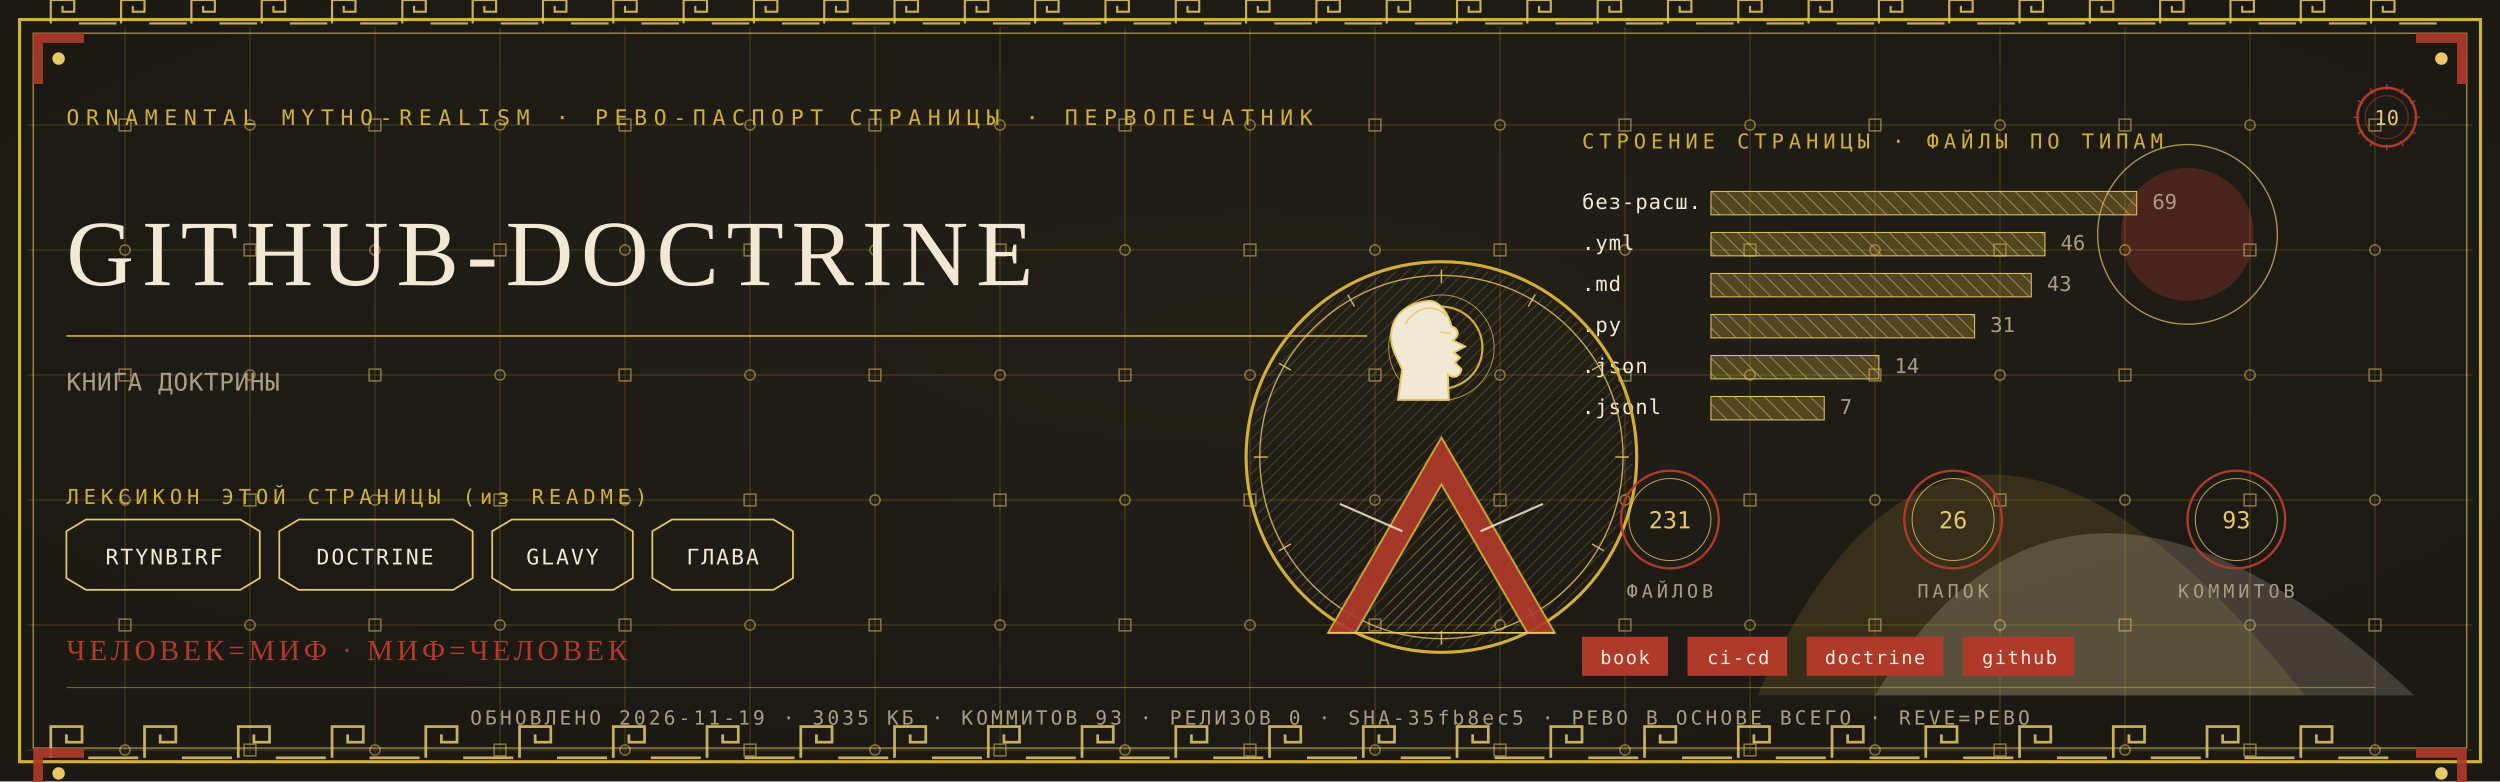
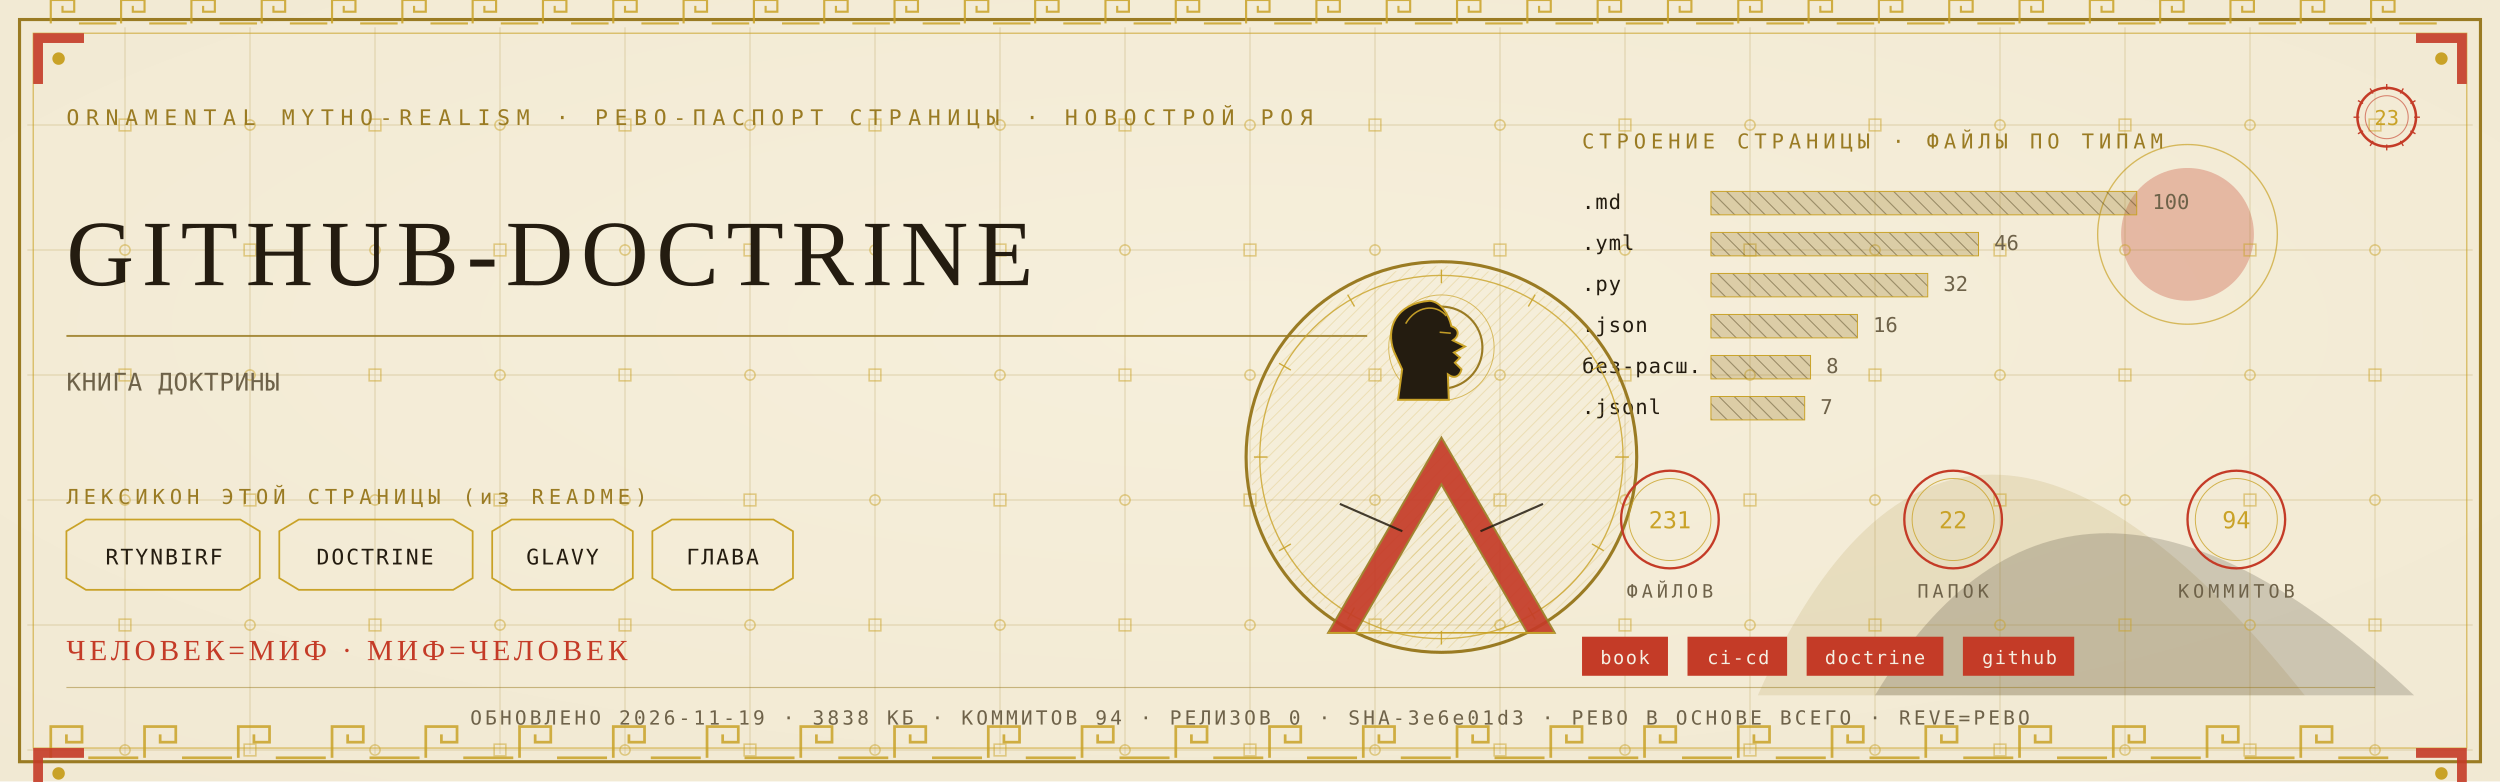
<svg xmlns="http://www.w3.org/2000/svg" viewBox="0 0 1280 400" width="1280" height="400">
  <defs>
-     <radialGradient id="rp10" cx="0.5" cy="0.42" r="1.1">
-       <stop offset="0" stop-color="#232017" />
-       <stop offset="1" stop-color="#171512" />
+     <radialGradient id="rp23" cx="0.5" cy="0.42" r="1.1">
+       <stop offset="0" stop-color="#F6EFDC" />
+       <stop offset="1" stop-color="#EFE6CF" />
    </radialGradient>
    <pattern id="hatchm" width="4.2" height="4.2" patternUnits="userSpaceOnUse" patternTransform="rotate(45)">
      <rect width="4.2" height="4.2" fill="none" />
-       <line x1="0" y1="0" x2="0" y2="4.2" stroke="#E8C868" stroke-width="0.5" />
+       <line x1="0" y1="0" x2="0" y2="4.2" stroke="#C9A227" stroke-width="0.5" />
    </pattern>
    <pattern id="hatchv" width="5.5" height="5.5" patternUnits="userSpaceOnUse" patternTransform="rotate(-45)">
      <rect width="5.5" height="5.5" fill="none" />
-       <line x1="0" y1="0" x2="0" y2="5.5" stroke="#F2E9D4" stroke-width="0.5" />
+       <line x1="0" y1="0" x2="0" y2="5.5" stroke="#241C10" stroke-width="0.5" />
    </pattern>
  </defs>
-   <rect width="1280" height="400" fill="#171512" />
-   <rect width="1280" height="400" fill="url(#rp10)" opacity="0.94" />
-   <path d="M 900 356 Q 1000 130 1180 356 Z" fill="#D4AF37" opacity="0.14" />
-   <path d="M 960 356 Q 1060 190 1236 356 Z" fill="#F2E9D4" opacity="0.18" />
-   <circle cx="1120" cy="120" r="34" fill="#B03A2A" opacity="0.30" />
-   <circle cx="1120" cy="120" r="46" fill="none" stroke="#E8C868" stroke-width="0.7" opacity="0.7" />
-   <g stroke="#D4AF37" stroke-width="0.45" opacity="0.30">
+   <rect width="1280" height="400" fill="#EFE6CF" />
+   <rect width="1280" height="400" fill="url(#rp23)" opacity="0.94" />
+   <path d="M 900 356 Q 1000 130 1180 356 Z" fill="#9A7B23" opacity="0.14" />
+   <path d="M 960 356 Q 1060 190 1236 356 Z" fill="#241C10" opacity="0.18" />
+   <circle cx="1120" cy="120" r="34" fill="#C43B27" opacity="0.30" />
+   <circle cx="1120" cy="120" r="46" fill="none" stroke="#C9A227" stroke-width="0.7" opacity="0.7" />
+   <g stroke="#9A7B23" stroke-width="0.45" opacity="0.30">
    <line x1="64" y1="14" x2="64" y2="386" />
    <line x1="128" y1="14" x2="128" y2="386" />
    <line x1="192" y1="14" x2="192" y2="386" />
    <line x1="256" y1="14" x2="256" y2="386" />
    <line x1="320" y1="14" x2="320" y2="386" />
    <line x1="384" y1="14" x2="384" y2="386" />
    <line x1="448" y1="14" x2="448" y2="386" />
    <line x1="512" y1="14" x2="512" y2="386" />
    <line x1="576" y1="14" x2="576" y2="386" />
    <line x1="640" y1="14" x2="640" y2="386" />
    <line x1="704" y1="14" x2="704" y2="386" />
    <line x1="768" y1="14" x2="768" y2="386" />
    <line x1="832" y1="14" x2="832" y2="386" />
    <line x1="896" y1="14" x2="896" y2="386" />
    <line x1="960" y1="14" x2="960" y2="386" />
    <line x1="1024" y1="14" x2="1024" y2="386" />
    <line x1="1088" y1="14" x2="1088" y2="386" />
    <line x1="1152" y1="14" x2="1152" y2="386" />
    <line x1="1216" y1="14" x2="1216" y2="386" />
    <line x1="14" y1="64" x2="1266" y2="64" />
    <line x1="14" y1="128" x2="1266" y2="128" />
    <line x1="14" y1="192" x2="1266" y2="192" />
    <line x1="14" y1="256" x2="1266" y2="256" />
    <line x1="14" y1="320" x2="1266" y2="320" />
    <line x1="14" y1="384" x2="1266" y2="384" />
  </g>
-   <g fill="none" stroke="#E8C868" stroke-width="0.8" opacity="0.5">
+   <g fill="none" stroke="#C9A227" stroke-width="0.8" opacity="0.5">
    <rect x="61" y="61" width="6" height="6" />
    <circle cx="64" cy="128" r="2.6" />
    <rect x="61" y="189" width="6" height="6" />
    <circle cx="64" cy="256" r="2.6" />
    <rect x="61" y="317" width="6" height="6" />
    <circle cx="64" cy="384" r="2.6" />
    <circle cx="128" cy="64" r="2.6" />
    <rect x="125" y="125" width="6" height="6" />
    <circle cx="128" cy="192" r="2.6" />
    <rect x="125" y="253" width="6" height="6" />
    <circle cx="128" cy="320" r="2.6" />
    <rect x="125" y="381" width="6" height="6" />
    <rect x="189" y="61" width="6" height="6" />
    <circle cx="192" cy="128" r="2.6" />
    <rect x="189" y="189" width="6" height="6" />
    <circle cx="192" cy="256" r="2.6" />
    <rect x="189" y="317" width="6" height="6" />
    <circle cx="192" cy="384" r="2.6" />
    <circle cx="256" cy="64" r="2.6" />
    <rect x="253" y="125" width="6" height="6" />
    <circle cx="256" cy="192" r="2.6" />
    <rect x="253" y="253" width="6" height="6" />
    <circle cx="256" cy="320" r="2.6" />
    <rect x="253" y="381" width="6" height="6" />
    <rect x="317" y="61" width="6" height="6" />
    <circle cx="320" cy="128" r="2.6" />
    <rect x="317" y="189" width="6" height="6" />
    <circle cx="320" cy="256" r="2.6" />
    <rect x="317" y="317" width="6" height="6" />
    <circle cx="320" cy="384" r="2.6" />
    <circle cx="384" cy="64" r="2.6" />
    <rect x="381" y="125" width="6" height="6" />
    <circle cx="384" cy="192" r="2.6" />
    <rect x="381" y="253" width="6" height="6" />
    <circle cx="384" cy="320" r="2.6" />
    <rect x="381" y="381" width="6" height="6" />
    <rect x="445" y="61" width="6" height="6" />
    <circle cx="448" cy="128" r="2.6" />
    <rect x="445" y="189" width="6" height="6" />
    <circle cx="448" cy="256" r="2.6" />
    <rect x="445" y="317" width="6" height="6" />
    <circle cx="448" cy="384" r="2.6" />
    <circle cx="512" cy="64" r="2.6" />
    <rect x="509" y="125" width="6" height="6" />
    <circle cx="512" cy="192" r="2.6" />
    <rect x="509" y="253" width="6" height="6" />
    <circle cx="512" cy="320" r="2.6" />
    <rect x="509" y="381" width="6" height="6" />
    <rect x="573" y="61" width="6" height="6" />
    <circle cx="576" cy="128" r="2.6" />
    <rect x="573" y="189" width="6" height="6" />
    <circle cx="576" cy="256" r="2.6" />
    <rect x="573" y="317" width="6" height="6" />
    <circle cx="576" cy="384" r="2.6" />
    <circle cx="640" cy="64" r="2.6" />
    <rect x="637" y="125" width="6" height="6" />
    <circle cx="640" cy="192" r="2.6" />
    <rect x="637" y="253" width="6" height="6" />
    <circle cx="640" cy="320" r="2.6" />
    <rect x="637" y="381" width="6" height="6" />
    <rect x="701" y="61" width="6" height="6" />
    <circle cx="704" cy="128" r="2.6" />
    <rect x="701" y="189" width="6" height="6" />
    <circle cx="704" cy="256" r="2.6" />
    <rect x="701" y="317" width="6" height="6" />
    <circle cx="704" cy="384" r="2.6" />
    <circle cx="768" cy="64" r="2.6" />
    <rect x="765" y="125" width="6" height="6" />
    <circle cx="768" cy="192" r="2.6" />
    <rect x="765" y="253" width="6" height="6" />
    <circle cx="768" cy="320" r="2.6" />
    <rect x="765" y="381" width="6" height="6" />
    <rect x="829" y="61" width="6" height="6" />
    <circle cx="832" cy="128" r="2.6" />
    <rect x="829" y="189" width="6" height="6" />
    <circle cx="832" cy="256" r="2.6" />
    <rect x="829" y="317" width="6" height="6" />
    <circle cx="832" cy="384" r="2.6" />
    <circle cx="896" cy="64" r="2.6" />
    <rect x="893" y="125" width="6" height="6" />
    <circle cx="896" cy="192" r="2.6" />
    <rect x="893" y="253" width="6" height="6" />
    <circle cx="896" cy="320" r="2.6" />
    <rect x="893" y="381" width="6" height="6" />
    <rect x="957" y="61" width="6" height="6" />
    <circle cx="960" cy="128" r="2.6" />
    <rect x="957" y="189" width="6" height="6" />
    <circle cx="960" cy="256" r="2.6" />
    <rect x="957" y="317" width="6" height="6" />
    <circle cx="960" cy="384" r="2.6" />
    <circle cx="1024" cy="64" r="2.6" />
    <rect x="1021" y="125" width="6" height="6" />
    <circle cx="1024" cy="192" r="2.6" />
    <rect x="1021" y="253" width="6" height="6" />
    <circle cx="1024" cy="320" r="2.6" />
    <rect x="1021" y="381" width="6" height="6" />
    <rect x="1085" y="61" width="6" height="6" />
    <circle cx="1088" cy="128" r="2.6" />
    <rect x="1085" y="189" width="6" height="6" />
    <circle cx="1088" cy="256" r="2.6" />
    <rect x="1085" y="317" width="6" height="6" />
    <circle cx="1088" cy="384" r="2.6" />
    <circle cx="1152" cy="64" r="2.6" />
    <rect x="1149" y="125" width="6" height="6" />
    <circle cx="1152" cy="192" r="2.6" />
    <rect x="1149" y="253" width="6" height="6" />
    <circle cx="1152" cy="320" r="2.6" />
    <rect x="1149" y="381" width="6" height="6" />
    <rect x="1213" y="61" width="6" height="6" />
    <circle cx="1216" cy="128" r="2.6" />
    <rect x="1213" y="189" width="6" height="6" />
    <circle cx="1216" cy="256" r="2.6" />
    <rect x="1213" y="317" width="6" height="6" />
    <circle cx="1216" cy="384" r="2.6" />
  </g>
-   <rect x="10" y="10" width="1260" height="380" fill="none" stroke="#D4AF37" stroke-width="1.6" />
-   <rect x="17" y="17" width="1246" height="366" fill="none" stroke="#E8C868" stroke-width="0.6" opacity="0.75" />
-   <g fill="none" stroke="#E8C868" stroke-width="1.4" opacity="0.85">
+   <rect x="10" y="10" width="1260" height="380" fill="none" stroke="#9A7B23" stroke-width="1.6" />
+   <rect x="17" y="17" width="1246" height="366" fill="none" stroke="#C9A227" stroke-width="0.6" opacity="0.75" />
+   <g fill="none" stroke="#C9A227" stroke-width="1.4" opacity="0.85">
    <path d="M 26 388 L 26 372 L 42 372 L 42 380.0 L 34.0 380.0 L 34.0 376.0" />
    <line x1="45.2" y1="388" x2="70.8" y2="388" />
    <path d="M 74 388 L 74 372 L 90 372 L 90 380.0 L 82.0 380.0 L 82.0 376.0" />
    <line x1="93.2" y1="388" x2="118.8" y2="388" />
    <path d="M 122 388 L 122 372 L 138 372 L 138 380.0 L 130.0 380.0 L 130.0 376.0" />
    <line x1="141.2" y1="388" x2="166.8" y2="388" />
    <path d="M 170 388 L 170 372 L 186 372 L 186 380.0 L 178.0 380.0 L 178.0 376.0" />
    <line x1="189.2" y1="388" x2="214.8" y2="388" />
    <path d="M 218 388 L 218 372 L 234 372 L 234 380.0 L 226.0 380.0 L 226.0 376.0" />
    <line x1="237.2" y1="388" x2="262.8" y2="388" />
    <path d="M 266 388 L 266 372 L 282 372 L 282 380.0 L 274.0 380.0 L 274.0 376.0" />
    <line x1="285.2" y1="388" x2="310.8" y2="388" />
    <path d="M 314 388 L 314 372 L 330 372 L 330 380.0 L 322.0 380.0 L 322.0 376.0" />
    <line x1="333.2" y1="388" x2="358.8" y2="388" />
    <path d="M 362 388 L 362 372 L 378 372 L 378 380.0 L 370.0 380.0 L 370.0 376.0" />
    <line x1="381.2" y1="388" x2="406.8" y2="388" />
    <path d="M 410 388 L 410 372 L 426 372 L 426 380.0 L 418.0 380.0 L 418.0 376.0" />
    <line x1="429.2" y1="388" x2="454.8" y2="388" />
    <path d="M 458 388 L 458 372 L 474 372 L 474 380.0 L 466.0 380.0 L 466.0 376.0" />
    <line x1="477.2" y1="388" x2="502.8" y2="388" />
    <path d="M 506 388 L 506 372 L 522 372 L 522 380.0 L 514.0 380.0 L 514.0 376.0" />
    <line x1="525.2" y1="388" x2="550.8" y2="388" />
    <path d="M 554 388 L 554 372 L 570 372 L 570 380.0 L 562.0 380.0 L 562.0 376.0" />
    <line x1="573.2" y1="388" x2="598.8" y2="388" />
    <path d="M 602 388 L 602 372 L 618 372 L 618 380.0 L 610.0 380.0 L 610.0 376.0" />
    <line x1="621.2" y1="388" x2="646.8" y2="388" />
    <path d="M 650 388 L 650 372 L 666 372 L 666 380.0 L 658.0 380.0 L 658.0 376.0" />
    <line x1="669.2" y1="388" x2="694.8" y2="388" />
    <path d="M 698 388 L 698 372 L 714 372 L 714 380.0 L 706.0 380.0 L 706.0 376.0" />
    <line x1="717.2" y1="388" x2="742.8" y2="388" />
    <path d="M 746 388 L 746 372 L 762 372 L 762 380.0 L 754.0 380.0 L 754.0 376.0" />
    <line x1="765.2" y1="388" x2="790.8" y2="388" />
    <path d="M 794 388 L 794 372 L 810 372 L 810 380.0 L 802.0 380.0 L 802.0 376.0" />
    <line x1="813.2" y1="388" x2="838.8" y2="388" />
    <path d="M 842 388 L 842 372 L 858 372 L 858 380.0 L 850.0 380.0 L 850.0 376.0" />
    <line x1="861.2" y1="388" x2="886.8" y2="388" />
    <path d="M 890 388 L 890 372 L 906 372 L 906 380.0 L 898.0 380.0 L 898.0 376.0" />
    <line x1="909.2" y1="388" x2="934.8" y2="388" />
    <path d="M 938 388 L 938 372 L 954 372 L 954 380.0 L 946.0 380.0 L 946.0 376.0" />
    <line x1="957.2" y1="388" x2="982.8" y2="388" />
    <path d="M 986 388 L 986 372 L 1002 372 L 1002 380.0 L 994.0 380.0 L 994.0 376.0" />
    <line x1="1005.2" y1="388" x2="1030.8" y2="388" />
    <path d="M 1034 388 L 1034 372 L 1050 372 L 1050 380.0 L 1042.0 380.0 L 1042.0 376.0" />
    <line x1="1053.2" y1="388" x2="1078.8" y2="388" />
    <path d="M 1082 388 L 1082 372 L 1098 372 L 1098 380.0 L 1090.0 380.0 L 1090.0 376.0" />
    <line x1="1101.2" y1="388" x2="1126.8" y2="388" />
    <path d="M 1130 388 L 1130 372 L 1146 372 L 1146 380.0 L 1138.0 380.0 L 1138.0 376.0" />
    <line x1="1149.2" y1="388" x2="1174.8" y2="388" />
    <path d="M 1178 388 L 1178 372 L 1194 372 L 1194 380.0 L 1186.0 380.0 L 1186.0 376.0" />
    <line x1="1197.2" y1="388" x2="1222.8" y2="388" />
  </g>
-   <g fill="none" stroke="#E8C868" stroke-width="1.1" opacity="0.85">
+   <g fill="none" stroke="#C9A227" stroke-width="1.1" opacity="0.85">
    <path d="M 26 12 L 26 0 L 38 0 L 38 6.0 L 32.0 6.0 L 32.0 3.0" />
    <line x1="40.4" y1="12" x2="59.6" y2="12" />
    <path d="M 62 12 L 62 0 L 74 0 L 74 6.0 L 68.0 6.0 L 68.0 3.0" />
    <line x1="76.4" y1="12" x2="95.6" y2="12" />
    <path d="M 98 12 L 98 0 L 110 0 L 110 6.0 L 104.0 6.0 L 104.0 3.0" />
    <line x1="112.4" y1="12" x2="131.6" y2="12" />
    <path d="M 134 12 L 134 0 L 146 0 L 146 6.0 L 140.0 6.0 L 140.0 3.0" />
    <line x1="148.4" y1="12" x2="167.6" y2="12" />
    <path d="M 170 12 L 170 0 L 182 0 L 182 6.0 L 176.0 6.0 L 176.0 3.0" />
    <line x1="184.4" y1="12" x2="203.6" y2="12" />
    <path d="M 206 12 L 206 0 L 218 0 L 218 6.0 L 212.0 6.0 L 212.0 3.0" />
    <line x1="220.4" y1="12" x2="239.6" y2="12" />
    <path d="M 242 12 L 242 0 L 254 0 L 254 6.0 L 248.0 6.0 L 248.0 3.0" />
    <line x1="256.4" y1="12" x2="275.6" y2="12" />
    <path d="M 278 12 L 278 0 L 290 0 L 290 6.0 L 284.0 6.0 L 284.0 3.0" />
    <line x1="292.4" y1="12" x2="311.6" y2="12" />
    <path d="M 314 12 L 314 0 L 326 0 L 326 6.0 L 320.0 6.0 L 320.0 3.0" />
    <line x1="328.4" y1="12" x2="347.6" y2="12" />
    <path d="M 350 12 L 350 0 L 362 0 L 362 6.0 L 356.0 6.0 L 356.0 3.0" />
    <line x1="364.4" y1="12" x2="383.6" y2="12" />
    <path d="M 386 12 L 386 0 L 398 0 L 398 6.0 L 392.0 6.0 L 392.0 3.0" />
    <line x1="400.4" y1="12" x2="419.6" y2="12" />
    <path d="M 422 12 L 422 0 L 434 0 L 434 6.0 L 428.0 6.0 L 428.0 3.0" />
    <line x1="436.4" y1="12" x2="455.6" y2="12" />
    <path d="M 458 12 L 458 0 L 470 0 L 470 6.0 L 464.0 6.0 L 464.0 3.0" />
    <line x1="472.4" y1="12" x2="491.6" y2="12" />
    <path d="M 494 12 L 494 0 L 506 0 L 506 6.0 L 500.0 6.0 L 500.0 3.0" />
    <line x1="508.4" y1="12" x2="527.6" y2="12" />
    <path d="M 530 12 L 530 0 L 542 0 L 542 6.0 L 536.0 6.0 L 536.0 3.0" />
    <line x1="544.4" y1="12" x2="563.6" y2="12" />
    <path d="M 566 12 L 566 0 L 578 0 L 578 6.0 L 572.0 6.0 L 572.0 3.0" />
    <line x1="580.4" y1="12" x2="599.6" y2="12" />
    <path d="M 602 12 L 602 0 L 614 0 L 614 6.0 L 608.0 6.0 L 608.0 3.0" />
    <line x1="616.4" y1="12" x2="635.6" y2="12" />
    <path d="M 638 12 L 638 0 L 650 0 L 650 6.0 L 644.0 6.0 L 644.0 3.0" />
    <line x1="652.4" y1="12" x2="671.6" y2="12" />
    <path d="M 674 12 L 674 0 L 686 0 L 686 6.0 L 680.0 6.0 L 680.0 3.0" />
    <line x1="688.4" y1="12" x2="707.6" y2="12" />
    <path d="M 710 12 L 710 0 L 722 0 L 722 6.0 L 716.0 6.0 L 716.0 3.0" />
    <line x1="724.4" y1="12" x2="743.6" y2="12" />
    <path d="M 746 12 L 746 0 L 758 0 L 758 6.0 L 752.0 6.0 L 752.0 3.0" />
    <line x1="760.4" y1="12" x2="779.6" y2="12" />
    <path d="M 782 12 L 782 0 L 794 0 L 794 6.0 L 788.0 6.0 L 788.0 3.0" />
    <line x1="796.4" y1="12" x2="815.6" y2="12" />
    <path d="M 818 12 L 818 0 L 830 0 L 830 6.0 L 824.0 6.0 L 824.0 3.0" />
    <line x1="832.4" y1="12" x2="851.6" y2="12" />
    <path d="M 854 12 L 854 0 L 866 0 L 866 6.0 L 860.0 6.0 L 860.0 3.0" />
    <line x1="868.4" y1="12" x2="887.6" y2="12" />
    <path d="M 890 12 L 890 0 L 902 0 L 902 6.0 L 896.0 6.0 L 896.0 3.0" />
    <line x1="904.4" y1="12" x2="923.6" y2="12" />
    <path d="M 926 12 L 926 0 L 938 0 L 938 6.0 L 932.0 6.0 L 932.0 3.0" />
    <line x1="940.4" y1="12" x2="959.6" y2="12" />
    <path d="M 962 12 L 962 0 L 974 0 L 974 6.0 L 968.0 6.0 L 968.0 3.0" />
    <line x1="976.4" y1="12" x2="995.6" y2="12" />
    <path d="M 998 12 L 998 0 L 1010 0 L 1010 6.0 L 1004.0 6.0 L 1004.0 3.0" />
    <line x1="1012.4" y1="12" x2="1031.6" y2="12" />
    <path d="M 1034 12 L 1034 0 L 1046 0 L 1046 6.0 L 1040.0 6.0 L 1040.0 3.0" />
    <line x1="1048.4" y1="12" x2="1067.6" y2="12" />
    <path d="M 1070 12 L 1070 0 L 1082 0 L 1082 6.0 L 1076.0 6.0 L 1076.0 3.0" />
    <line x1="1084.4" y1="12" x2="1103.6" y2="12" />
    <path d="M 1106 12 L 1106 0 L 1118 0 L 1118 6.0 L 1112.0 6.0 L 1112.0 3.0" />
    <line x1="1120.4" y1="12" x2="1139.6" y2="12" />
    <path d="M 1142 12 L 1142 0 L 1154 0 L 1154 6.0 L 1148.0 6.0 L 1148.0 3.0" />
    <line x1="1156.4" y1="12" x2="1175.6" y2="12" />
    <path d="M 1178 12 L 1178 0 L 1190 0 L 1190 6.0 L 1184.0 6.0 L 1184.0 3.0" />
    <line x1="1192.4" y1="12" x2="1211.6" y2="12" />
    <path d="M 1214 12 L 1214 0 L 1226 0 L 1226 6.0 L 1220.0 6.0 L 1220.0 3.0" />
    <line x1="1228.4" y1="12" x2="1247.6" y2="12" />
  </g>
  <g transform="translate(17,17) scale(1,1)">
-     <path d="M 0 0 L 26 0 L 26 5 L 5 5 L 5 26 L 0 26 Z" fill="#B03A2A" opacity="0.9" />
-     <circle cx="13" cy="13" r="3.2" fill="#E8C868" />
+     <path d="M 0 0 L 26 0 L 26 5 L 5 5 L 5 26 L 0 26 Z" fill="#C43B27" opacity="0.9" />
+     <circle cx="13" cy="13" r="3.2" fill="#C9A227" />
  </g>
  <g transform="translate(1263,17) scale(-1,1)">
-     <path d="M 0 0 L 26 0 L 26 5 L 5 5 L 5 26 L 0 26 Z" fill="#B03A2A" opacity="0.9" />
-     <circle cx="13" cy="13" r="3.2" fill="#E8C868" />
+     <path d="M 0 0 L 26 0 L 26 5 L 5 5 L 5 26 L 0 26 Z" fill="#C43B27" opacity="0.9" />
+     <circle cx="13" cy="13" r="3.2" fill="#C9A227" />
  </g>
  <g transform="translate(17,383) scale(1,1)">
-     <path d="M 0 0 L 26 0 L 26 5 L 5 5 L 5 26 L 0 26 Z" fill="#B03A2A" opacity="0.9" />
-     <circle cx="13" cy="13" r="3.2" fill="#E8C868" />
+     <path d="M 0 0 L 26 0 L 26 5 L 5 5 L 5 26 L 0 26 Z" fill="#C43B27" opacity="0.9" />
+     <circle cx="13" cy="13" r="3.2" fill="#C9A227" />
  </g>
  <g transform="translate(1263,383) scale(-1,1)">
-     <path d="M 0 0 L 26 0 L 26 5 L 5 5 L 5 26 L 0 26 Z" fill="#B03A2A" opacity="0.9" />
-     <circle cx="13" cy="13" r="3.2" fill="#E8C868" />
-   </g>
-   <text x="34" y="64" font-family="'Cascadia Mono', ui-monospace, Consolas, monospace" font-size="11" fill="#D4AF37" letter-spacing="3.4">ORNAMENTAL MYTHO-REALISM · РЕВО-ПАСПОРТ СТРАНИЦЫ · ПЕРВОПЕЧАТНИК</text>
+     <path d="M 0 0 L 26 0 L 26 5 L 5 5 L 5 26 L 0 26 Z" fill="#C43B27" opacity="0.9" />
+     <circle cx="13" cy="13" r="3.2" fill="#C9A227" />
+   </g>
+   <text x="34" y="64" font-family="'Cascadia Mono', ui-monospace, Consolas, monospace" font-size="11" fill="#9A7B23" letter-spacing="3.4">ORNAMENTAL MYTHO-REALISM · РЕВО-ПАСПОРТ СТРАНИЦЫ · НОВОСТРОЙ РОЯ</text>
  <g transform="translate(1222,60)">
-     <circle r="15" fill="none" stroke="#B03A2A" stroke-width="1.3" />
-     <circle r="11" fill="none" stroke="#B03A2A" stroke-width="0.55" opacity="0.6" />
-     <text y="4" text-anchor="middle" font-family="'Cascadia Mono', ui-monospace, Consolas, monospace" font-size="10.5" fill="#E8C868">10</text>
-     <g stroke="#B03A2A" stroke-width="0.7">
+     <circle r="15" fill="none" stroke="#C43B27" stroke-width="1.3" />
+     <circle r="11" fill="none" stroke="#C43B27" stroke-width="0.55" opacity="0.6" />
+     <text y="4" text-anchor="middle" font-family="'Cascadia Mono', ui-monospace, Consolas, monospace" font-size="10.5" fill="#C9A227">23</text>
+     <g stroke="#C43B27" stroke-width="0.7">
      <line x1="0" y1="-17" x2="0" y2="-14" transform="rotate(0)" />
      <line x1="0" y1="-17" x2="0" y2="-14" transform="rotate(30)" />
      <line x1="0" y1="-17" x2="0" y2="-14" transform="rotate(60)" />
      <line x1="0" y1="-17" x2="0" y2="-14" transform="rotate(90)" />
      <line x1="0" y1="-17" x2="0" y2="-14" transform="rotate(120)" />
      <line x1="0" y1="-17" x2="0" y2="-14" transform="rotate(150)" />
      <line x1="0" y1="-17" x2="0" y2="-14" transform="rotate(180)" />
      <line x1="0" y1="-17" x2="0" y2="-14" transform="rotate(210)" />
      <line x1="0" y1="-17" x2="0" y2="-14" transform="rotate(240)" />
      <line x1="0" y1="-17" x2="0" y2="-14" transform="rotate(270)" />
      <line x1="0" y1="-17" x2="0" y2="-14" transform="rotate(300)" />
      <line x1="0" y1="-17" x2="0" y2="-14" transform="rotate(330)" />
    </g>
  </g>
-   <text x="34" y="146" font-family="Georgia, 'Times New Roman', serif" font-size="47.9" fill="#F2E9D4" letter-spacing="4">GITHUB-DOCTRINE</text>
-   <line x1="34" y1="172" x2="700" y2="172" stroke="#D4AF37" stroke-width="1" opacity="0.85" />
-   <text x="34" y="200" font-family="'Cascadia Mono', ui-monospace, Consolas, monospace" font-size="12.5" fill="#A99E82" letter-spacing="0.3">КНИГА ДОКТРИНЫ</text>
-   <text x="34" y="258" font-family="'Cascadia Mono', ui-monospace, Consolas, monospace" font-size="10.5" fill="#D4AF37" letter-spacing="2.5">ЛЕКСИКОН ЭТОЙ СТРАНИЦЫ (из README)</text>
-   <path d="M 34 272 L 44 266 L 123 266 L 133 272 L 133 296 L 123 302 L 44 302 L 34 296 Z" fill="none" stroke="#E8C868" stroke-width="0.9" />
-   <text x="84" y="289" text-anchor="middle" font-family="'Cascadia Mono', ui-monospace, Consolas, monospace" font-size="11" fill="#F2E9D4" letter-spacing="1">RTYNBIRF</text>
-   <path d="M 143 272 L 153 266 L 232 266 L 242 272 L 242 296 L 232 302 L 153 302 L 143 296 Z" fill="none" stroke="#E8C868" stroke-width="0.9" />
-   <text x="192" y="289" text-anchor="middle" font-family="'Cascadia Mono', ui-monospace, Consolas, monospace" font-size="11" fill="#F2E9D4" letter-spacing="1">DOCTRINE</text>
-   <path d="M 252 272 L 262 266 L 314 266 L 324 272 L 324 296 L 314 302 L 262 302 L 252 296 Z" fill="none" stroke="#E8C868" stroke-width="0.9" />
-   <text x="288" y="289" text-anchor="middle" font-family="'Cascadia Mono', ui-monospace, Consolas, monospace" font-size="11" fill="#F2E9D4" letter-spacing="1">GLAVY</text>
-   <path d="M 334 272 L 344 266 L 396 266 L 406 272 L 406 296 L 396 302 L 344 302 L 334 296 Z" fill="none" stroke="#E8C868" stroke-width="0.9" />
-   <text x="370" y="289" text-anchor="middle" font-family="'Cascadia Mono', ui-monospace, Consolas, monospace" font-size="11" fill="#F2E9D4" letter-spacing="1">ГЛАВА</text>
-   <text x="810" y="76" font-family="'Cascadia Mono', ui-monospace, Consolas, monospace" font-size="10.5" fill="#D4AF37" letter-spacing="2.5">СТРОЕНИЕ СТРАНИЦЫ · ФАЙЛЫ ПО ТИПАМ</text>
-   <text x="810" y="107" font-family="'Cascadia Mono', ui-monospace, Consolas, monospace" font-size="10.5" fill="#F2E9D4" letter-spacing="0.5">без-расш.</text>
+   <text x="34" y="146" font-family="Georgia, 'Times New Roman', serif" font-size="47.9" fill="#241C10" letter-spacing="4">GITHUB-DOCTRINE</text>
+   <line x1="34" y1="172" x2="700" y2="172" stroke="#9A7B23" stroke-width="1" opacity="0.85" />
+   <text x="34" y="200" font-family="'Cascadia Mono', ui-monospace, Consolas, monospace" font-size="12.5" fill="#6E6249" letter-spacing="0.3">КНИГА ДОКТРИНЫ</text>
+   <text x="34" y="258" font-family="'Cascadia Mono', ui-monospace, Consolas, monospace" font-size="10.5" fill="#9A7B23" letter-spacing="2.5">ЛЕКСИКОН ЭТОЙ СТРАНИЦЫ (из README)</text>
+   <path d="M 34 272 L 44 266 L 123 266 L 133 272 L 133 296 L 123 302 L 44 302 L 34 296 Z" fill="none" stroke="#C9A227" stroke-width="0.9" />
+   <text x="84" y="289" text-anchor="middle" font-family="'Cascadia Mono', ui-monospace, Consolas, monospace" font-size="11" fill="#241C10" letter-spacing="1">RTYNBIRF</text>
+   <path d="M 143 272 L 153 266 L 232 266 L 242 272 L 242 296 L 232 302 L 153 302 L 143 296 Z" fill="none" stroke="#C9A227" stroke-width="0.9" />
+   <text x="192" y="289" text-anchor="middle" font-family="'Cascadia Mono', ui-monospace, Consolas, monospace" font-size="11" fill="#241C10" letter-spacing="1">DOCTRINE</text>
+   <path d="M 252 272 L 262 266 L 314 266 L 324 272 L 324 296 L 314 302 L 262 302 L 252 296 Z" fill="none" stroke="#C9A227" stroke-width="0.9" />
+   <text x="288" y="289" text-anchor="middle" font-family="'Cascadia Mono', ui-monospace, Consolas, monospace" font-size="11" fill="#241C10" letter-spacing="1">GLAVY</text>
+   <path d="M 334 272 L 344 266 L 396 266 L 406 272 L 406 296 L 396 302 L 344 302 L 334 296 Z" fill="none" stroke="#C9A227" stroke-width="0.9" />
+   <text x="370" y="289" text-anchor="middle" font-family="'Cascadia Mono', ui-monospace, Consolas, monospace" font-size="11" fill="#241C10" letter-spacing="1">ГЛАВА</text>
+   <text x="810" y="76" font-family="'Cascadia Mono', ui-monospace, Consolas, monospace" font-size="10.5" fill="#9A7B23" letter-spacing="2.5">СТРОЕНИЕ СТРАНИЦЫ · ФАЙЛЫ ПО ТИПАМ</text>
+   <text x="810" y="107" font-family="'Cascadia Mono', ui-monospace, Consolas, monospace" font-size="10.5" fill="#241C10" letter-spacing="0.5">.md</text>
  <rect x="876" y="98" width="218" height="12" fill="url(#hatchv)" opacity="0.9" />
-   <rect x="876" y="98" width="218" height="12" fill="#D4AF37" opacity="0.28" />
-   <rect x="876" y="98" width="218" height="12" fill="none" stroke="#E8C868" stroke-width="0.5" />
-   <text x="1102" y="107" font-family="'Cascadia Mono', ui-monospace, Consolas, monospace" font-size="10.5" fill="#A99E82">69</text>
-   <text x="810" y="128" font-family="'Cascadia Mono', ui-monospace, Consolas, monospace" font-size="10.5" fill="#F2E9D4" letter-spacing="0.5">.yml</text>
-   <rect x="876" y="119" width="171" height="12" fill="url(#hatchv)" opacity="0.9" />
-   <rect x="876" y="119" width="171" height="12" fill="#D4AF37" opacity="0.28" />
-   <rect x="876" y="119" width="171" height="12" fill="none" stroke="#E8C868" stroke-width="0.5" />
-   <text x="1055" y="128" font-family="'Cascadia Mono', ui-monospace, Consolas, monospace" font-size="10.5" fill="#A99E82">46</text>
-   <text x="810" y="149" font-family="'Cascadia Mono', ui-monospace, Consolas, monospace" font-size="10.5" fill="#F2E9D4" letter-spacing="0.5">.md</text>
-   <rect x="876" y="140" width="164" height="12" fill="url(#hatchv)" opacity="0.9" />
-   <rect x="876" y="140" width="164" height="12" fill="#D4AF37" opacity="0.28" />
-   <rect x="876" y="140" width="164" height="12" fill="none" stroke="#E8C868" stroke-width="0.5" />
-   <text x="1048" y="149" font-family="'Cascadia Mono', ui-monospace, Consolas, monospace" font-size="10.5" fill="#A99E82">43</text>
-   <text x="810" y="170" font-family="'Cascadia Mono', ui-monospace, Consolas, monospace" font-size="10.5" fill="#F2E9D4" letter-spacing="0.5">.py</text>
-   <rect x="876" y="161" width="135" height="12" fill="url(#hatchv)" opacity="0.9" />
-   <rect x="876" y="161" width="135" height="12" fill="#D4AF37" opacity="0.28" />
-   <rect x="876" y="161" width="135" height="12" fill="none" stroke="#E8C868" stroke-width="0.5" />
-   <text x="1019" y="170" font-family="'Cascadia Mono', ui-monospace, Consolas, monospace" font-size="10.5" fill="#A99E82">31</text>
-   <text x="810" y="191" font-family="'Cascadia Mono', ui-monospace, Consolas, monospace" font-size="10.5" fill="#F2E9D4" letter-spacing="0.5">.json</text>
-   <rect x="876" y="182" width="86" height="12" fill="url(#hatchv)" opacity="0.9" />
-   <rect x="876" y="182" width="86" height="12" fill="#D4AF37" opacity="0.28" />
-   <rect x="876" y="182" width="86" height="12" fill="none" stroke="#E8C868" stroke-width="0.5" />
-   <text x="970" y="191" font-family="'Cascadia Mono', ui-monospace, Consolas, monospace" font-size="10.5" fill="#A99E82">14</text>
-   <text x="810" y="212" font-family="'Cascadia Mono', ui-monospace, Consolas, monospace" font-size="10.5" fill="#F2E9D4" letter-spacing="0.5">.jsonl</text>
-   <rect x="876" y="203" width="58" height="12" fill="url(#hatchv)" opacity="0.9" />
-   <rect x="876" y="203" width="58" height="12" fill="#D4AF37" opacity="0.28" />
-   <rect x="876" y="203" width="58" height="12" fill="none" stroke="#E8C868" stroke-width="0.5" />
-   <text x="942" y="212" font-family="'Cascadia Mono', ui-monospace, Consolas, monospace" font-size="10.5" fill="#A99E82">7</text>
+   <rect x="876" y="98" width="218" height="12" fill="#9A7B23" opacity="0.28" />
+   <rect x="876" y="98" width="218" height="12" fill="none" stroke="#C9A227" stroke-width="0.5" />
+   <text x="1102" y="107" font-family="'Cascadia Mono', ui-monospace, Consolas, monospace" font-size="10.5" fill="#6E6249">100</text>
+   <text x="810" y="128" font-family="'Cascadia Mono', ui-monospace, Consolas, monospace" font-size="10.5" fill="#241C10" letter-spacing="0.5">.yml</text>
+   <rect x="876" y="119" width="137" height="12" fill="url(#hatchv)" opacity="0.9" />
+   <rect x="876" y="119" width="137" height="12" fill="#9A7B23" opacity="0.28" />
+   <rect x="876" y="119" width="137" height="12" fill="none" stroke="#C9A227" stroke-width="0.5" />
+   <text x="1021" y="128" font-family="'Cascadia Mono', ui-monospace, Consolas, monospace" font-size="10.5" fill="#6E6249">46</text>
+   <text x="810" y="149" font-family="'Cascadia Mono', ui-monospace, Consolas, monospace" font-size="10.5" fill="#241C10" letter-spacing="0.5">.py</text>
+   <rect x="876" y="140" width="111" height="12" fill="url(#hatchv)" opacity="0.9" />
+   <rect x="876" y="140" width="111" height="12" fill="#9A7B23" opacity="0.28" />
+   <rect x="876" y="140" width="111" height="12" fill="none" stroke="#C9A227" stroke-width="0.5" />
+   <text x="995" y="149" font-family="'Cascadia Mono', ui-monospace, Consolas, monospace" font-size="10.5" fill="#6E6249">32</text>
+   <text x="810" y="170" font-family="'Cascadia Mono', ui-monospace, Consolas, monospace" font-size="10.5" fill="#241C10" letter-spacing="0.5">.json</text>
+   <rect x="876" y="161" width="75" height="12" fill="url(#hatchv)" opacity="0.9" />
+   <rect x="876" y="161" width="75" height="12" fill="#9A7B23" opacity="0.28" />
+   <rect x="876" y="161" width="75" height="12" fill="none" stroke="#C9A227" stroke-width="0.5" />
+   <text x="959" y="170" font-family="'Cascadia Mono', ui-monospace, Consolas, monospace" font-size="10.5" fill="#6E6249">16</text>
+   <text x="810" y="191" font-family="'Cascadia Mono', ui-monospace, Consolas, monospace" font-size="10.5" fill="#241C10" letter-spacing="0.5">без-расш.</text>
+   <rect x="876" y="182" width="51" height="12" fill="url(#hatchv)" opacity="0.9" />
+   <rect x="876" y="182" width="51" height="12" fill="#9A7B23" opacity="0.28" />
+   <rect x="876" y="182" width="51" height="12" fill="none" stroke="#C9A227" stroke-width="0.5" />
+   <text x="935" y="191" font-family="'Cascadia Mono', ui-monospace, Consolas, monospace" font-size="10.5" fill="#6E6249">8</text>
+   <text x="810" y="212" font-family="'Cascadia Mono', ui-monospace, Consolas, monospace" font-size="10.5" fill="#241C10" letter-spacing="0.5">.jsonl</text>
+   <rect x="876" y="203" width="48" height="12" fill="url(#hatchv)" opacity="0.9" />
+   <rect x="876" y="203" width="48" height="12" fill="#9A7B23" opacity="0.28" />
+   <rect x="876" y="203" width="48" height="12" fill="none" stroke="#C9A227" stroke-width="0.5" />
+   <text x="932" y="212" font-family="'Cascadia Mono', ui-monospace, Consolas, monospace" font-size="10.5" fill="#6E6249">7</text>
  <g transform="translate(738,234)">
-     <circle r="100" fill="none" stroke="#D4AF37" stroke-width="1.6" />
-     <circle r="93" fill="none" stroke="#E8C868" stroke-width="0.7" opacity="0.8" />
+     <circle r="100" fill="none" stroke="#9A7B23" stroke-width="1.6" />
+     <circle r="93" fill="none" stroke="#C9A227" stroke-width="0.7" opacity="0.8" />
    <circle r="98" fill="url(#hatchm)" opacity="0.4" />
-     <g stroke="#E8C868" stroke-width="0.7" opacity="0.9">
+     <g stroke="#C9A227" stroke-width="0.7" opacity="0.9">
      <line x1="0" y1="-96" x2="0" y2="-89" transform="rotate(0)" />
      <line x1="0" y1="-96" x2="0" y2="-89" transform="rotate(30)" />
      <line x1="0" y1="-96" x2="0" y2="-89" transform="rotate(60)" />
      <line x1="0" y1="-96" x2="0" y2="-89" transform="rotate(90)" />
      <line x1="0" y1="-96" x2="0" y2="-89" transform="rotate(120)" />
      <line x1="0" y1="-96" x2="0" y2="-89" transform="rotate(150)" />
      <line x1="0" y1="-96" x2="0" y2="-89" transform="rotate(180)" />
      <line x1="0" y1="-96" x2="0" y2="-89" transform="rotate(210)" />
      <line x1="0" y1="-96" x2="0" y2="-89" transform="rotate(240)" />
      <line x1="0" y1="-96" x2="0" y2="-89" transform="rotate(270)" />
      <line x1="0" y1="-96" x2="0" y2="-89" transform="rotate(300)" />
      <line x1="0" y1="-96" x2="0" y2="-89" transform="rotate(330)" />
    </g>
-     <circle cy="-56" r="21" fill="none" stroke="#D4AF37" stroke-width="1.1" />
-     <circle cy="-56" r="27" fill="none" stroke="#E8C868" stroke-width="0.5" opacity="0.7" />
-     <path d="M -6.0 -80.0 C -23.5 -78.7 -28.7 -65.7 -24.3 -54.0 L -20.1 -44.9 L -22.2 -29.3 L 3.8 -29.3 L 3.3 -42.3 C 6.9 -39.7 9.5 -41.5 10.3 -44.9 L 6.9 -48.3 L 9.5 -50.9 L 6.4 -53.5 L 12.1 -56.6 L 5.9 -59.7 C 9.5 -62.3 9.0 -65.7 5.1 -67.0 C 3.8 -72.7 -0.1 -79.5 -6.0 -80.0 Z" fill="#F2E9D4" stroke="#E8C868" stroke-width="1.0" />
-     <g fill="none" stroke="#E8C868" stroke-width="0.8" opacity="0.95">
+     <circle cy="-56" r="21" fill="none" stroke="#9A7B23" stroke-width="1.1" />
+     <circle cy="-56" r="27" fill="none" stroke="#C9A227" stroke-width="0.5" opacity="0.7" />
+     <path d="M -6.0 -80.0 C -23.5 -78.7 -28.7 -65.7 -24.3 -54.0 L -20.1 -44.9 L -22.2 -29.3 L 3.8 -29.3 L 3.3 -42.3 C 6.9 -39.7 9.5 -41.5 10.3 -44.9 L 6.9 -48.3 L 9.5 -50.9 L 6.4 -53.5 L 12.1 -56.6 L 5.9 -59.7 C 9.5 -62.3 9.0 -65.7 5.1 -67.0 C 3.8 -72.7 -0.1 -79.5 -6.0 -80.0 Z" fill="#241C10" stroke="#C9A227" stroke-width="1.0" />
+     <g fill="none" stroke="#C9A227" stroke-width="0.8" opacity="0.95">
      <path d="M -18.3 -68.3 C -13.1 -77.4 -2.7 -78.7 2.5 -72.2" />
      <path d="M -0.9 -63.9 L 4.8 -63.4" />
    </g>
-     <path d="M -58.0 90.0 L 0 -10.0 L 58.0 90.0 L 44.0 90.0 L 0 14.0 L -44.0 90.0 Z" fill="#B03A2A" opacity="0.92" stroke="#D4AF37" stroke-width="1.0" />
+     <path d="M -58.0 90.0 L 0 -10.0 L 58.0 90.0 L 44.0 90.0 L 0 14.0 L -44.0 90.0 Z" fill="#C43B27" opacity="0.92" stroke="#9A7B23" stroke-width="1.0" />
    <path d="M -34.0 88.0 L 0 20.0 L 34.0 88.0" fill="url(#hatchm)" opacity="0.5" stroke="none" />
-     <path d="M -58.0 90.0 L 58.0 90.0" fill="none" stroke="#E8C868" stroke-width="0.8" />
-     <path d="M -52.0 24.0 L -20.0 38.0" fill="none" stroke="#F2E9D4" stroke-width="1.1" opacity="0.85" />
-     <path d="M 52.0 24.0 L 20.0 38.0" fill="none" stroke="#F2E9D4" stroke-width="1.1" opacity="0.85" />
+     <path d="M -58.0 90.0 L 58.0 90.0" fill="none" stroke="#C9A227" stroke-width="0.8" />
+     <path d="M -52.0 24.0 L -20.0 38.0" fill="none" stroke="#241C10" stroke-width="1.1" opacity="0.85" />
+     <path d="M 52.0 24.0 L 20.0 38.0" fill="none" stroke="#241C10" stroke-width="1.1" opacity="0.85" />
  </g>
  <g transform="translate(855,266)">
-     <circle r="25" fill="none" stroke="#B03A2A" stroke-width="1.2" />
-     <circle r="21" fill="none" stroke="#E8C868" stroke-width="0.5" opacity="0.8" />
-     <text y="4.5" text-anchor="middle" font-family="'Cascadia Mono', ui-monospace, Consolas, monospace" font-size="12" fill="#E8C868">231</text>
-     <text y="40" text-anchor="middle" font-family="'Cascadia Mono', ui-monospace, Consolas, monospace" font-size="9.5" fill="#A99E82" letter-spacing="2">ФАЙЛОВ</text>
+     <circle r="25" fill="none" stroke="#C43B27" stroke-width="1.2" />
+     <circle r="21" fill="none" stroke="#C9A227" stroke-width="0.5" opacity="0.8" />
+     <text y="4.5" text-anchor="middle" font-family="'Cascadia Mono', ui-monospace, Consolas, monospace" font-size="12" fill="#C9A227">231</text>
+     <text y="40" text-anchor="middle" font-family="'Cascadia Mono', ui-monospace, Consolas, monospace" font-size="9.5" fill="#6E6249" letter-spacing="2">ФАЙЛОВ</text>
  </g>
  <g transform="translate(1000,266)">
-     <circle r="25" fill="none" stroke="#B03A2A" stroke-width="1.2" />
-     <circle r="21" fill="none" stroke="#E8C868" stroke-width="0.5" opacity="0.8" />
-     <text y="4.5" text-anchor="middle" font-family="'Cascadia Mono', ui-monospace, Consolas, monospace" font-size="12" fill="#E8C868">26</text>
-     <text y="40" text-anchor="middle" font-family="'Cascadia Mono', ui-monospace, Consolas, monospace" font-size="9.5" fill="#A99E82" letter-spacing="2">ПАПОК</text>
+     <circle r="25" fill="none" stroke="#C43B27" stroke-width="1.2" />
+     <circle r="21" fill="none" stroke="#C9A227" stroke-width="0.5" opacity="0.8" />
+     <text y="4.5" text-anchor="middle" font-family="'Cascadia Mono', ui-monospace, Consolas, monospace" font-size="12" fill="#C9A227">22</text>
+     <text y="40" text-anchor="middle" font-family="'Cascadia Mono', ui-monospace, Consolas, monospace" font-size="9.5" fill="#6E6249" letter-spacing="2">ПАПОК</text>
  </g>
  <g transform="translate(1145,266)">
-     <circle r="25" fill="none" stroke="#B03A2A" stroke-width="1.2" />
-     <circle r="21" fill="none" stroke="#E8C868" stroke-width="0.5" opacity="0.8" />
-     <text y="4.5" text-anchor="middle" font-family="'Cascadia Mono', ui-monospace, Consolas, monospace" font-size="12" fill="#E8C868">93</text>
-     <text y="40" text-anchor="middle" font-family="'Cascadia Mono', ui-monospace, Consolas, monospace" font-size="9.5" fill="#A99E82" letter-spacing="2">КОММИТОВ</text>
-   </g>
-   <rect x="810" y="326" rx="0" width="44" height="20" fill="#B03A2A" />
+     <circle r="25" fill="none" stroke="#C43B27" stroke-width="1.2" />
+     <circle r="21" fill="none" stroke="#C9A227" stroke-width="0.5" opacity="0.8" />
+     <text y="4.5" text-anchor="middle" font-family="'Cascadia Mono', ui-monospace, Consolas, monospace" font-size="12" fill="#C9A227">94</text>
+     <text y="40" text-anchor="middle" font-family="'Cascadia Mono', ui-monospace, Consolas, monospace" font-size="9.5" fill="#6E6249" letter-spacing="2">КОММИТОВ</text>
+   </g>
+   <rect x="810" y="326" rx="0" width="44" height="20" fill="#C43B27" />
  <text x="832" y="340" text-anchor="middle" font-family="'Cascadia Mono', ui-monospace, Consolas, monospace" font-size="9.5" fill="#F5EFE2" letter-spacing="0.8">book</text>
-   <rect x="864" y="326" rx="0" width="51" height="20" fill="#B03A2A" />
+   <rect x="864" y="326" rx="0" width="51" height="20" fill="#C43B27" />
  <text x="890" y="340" text-anchor="middle" font-family="'Cascadia Mono', ui-monospace, Consolas, monospace" font-size="9.5" fill="#F5EFE2" letter-spacing="0.8">ci-cd</text>
-   <rect x="925" y="326" rx="0" width="70" height="20" fill="#B03A2A" />
+   <rect x="925" y="326" rx="0" width="70" height="20" fill="#C43B27" />
  <text x="960" y="340" text-anchor="middle" font-family="'Cascadia Mono', ui-monospace, Consolas, monospace" font-size="9.5" fill="#F5EFE2" letter-spacing="0.8">doctrine</text>
-   <rect x="1005" y="326" rx="0" width="57" height="20" fill="#B03A2A" />
+   <rect x="1005" y="326" rx="0" width="57" height="20" fill="#C43B27" />
  <text x="1034" y="340" text-anchor="middle" font-family="'Cascadia Mono', ui-monospace, Consolas, monospace" font-size="9.5" fill="#F5EFE2" letter-spacing="0.8">github</text>
-   <text x="34" y="338" font-family="Georgia, 'Times New Roman', serif" font-size="15" fill="#B03A2A" letter-spacing="2">ЧЕЛОВЕК=МИФ · МИФ=ЧЕЛОВЕК</text>
-   <line x1="34" y1="352" x2="1216" y2="352" stroke="#D4AF37" stroke-width="0.6" opacity="0.5" />
-   <text x="640" y="371" text-anchor="middle" font-family="'Cascadia Mono', ui-monospace, Consolas, monospace" font-size="10" fill="#A99E82" letter-spacing="1.6">ОБНОВЛЕНО 2026-11-19 · 3035 КБ · КОММИТОВ 93 · РЕЛИЗОВ 0 · SHA-35fb8ec5 · РЕВО В ОСНОВЕ ВСЕГО · REVE=РЕВО</text>
+   <text x="34" y="338" font-family="Georgia, 'Times New Roman', serif" font-size="15" fill="#C43B27" letter-spacing="2">ЧЕЛОВЕК=МИФ · МИФ=ЧЕЛОВЕК</text>
+   <line x1="34" y1="352" x2="1216" y2="352" stroke="#9A7B23" stroke-width="0.6" opacity="0.5" />
+   <text x="640" y="371" text-anchor="middle" font-family="'Cascadia Mono', ui-monospace, Consolas, monospace" font-size="10" fill="#6E6249" letter-spacing="1.6">ОБНОВЛЕНО 2026-11-19 · 3838 КБ · КОММИТОВ 94 · РЕЛИЗОВ 0 · SHA-3e6e01d3 · РЕВО В ОСНОВЕ ВСЕГО · REVE=РЕВО</text>
</svg>
